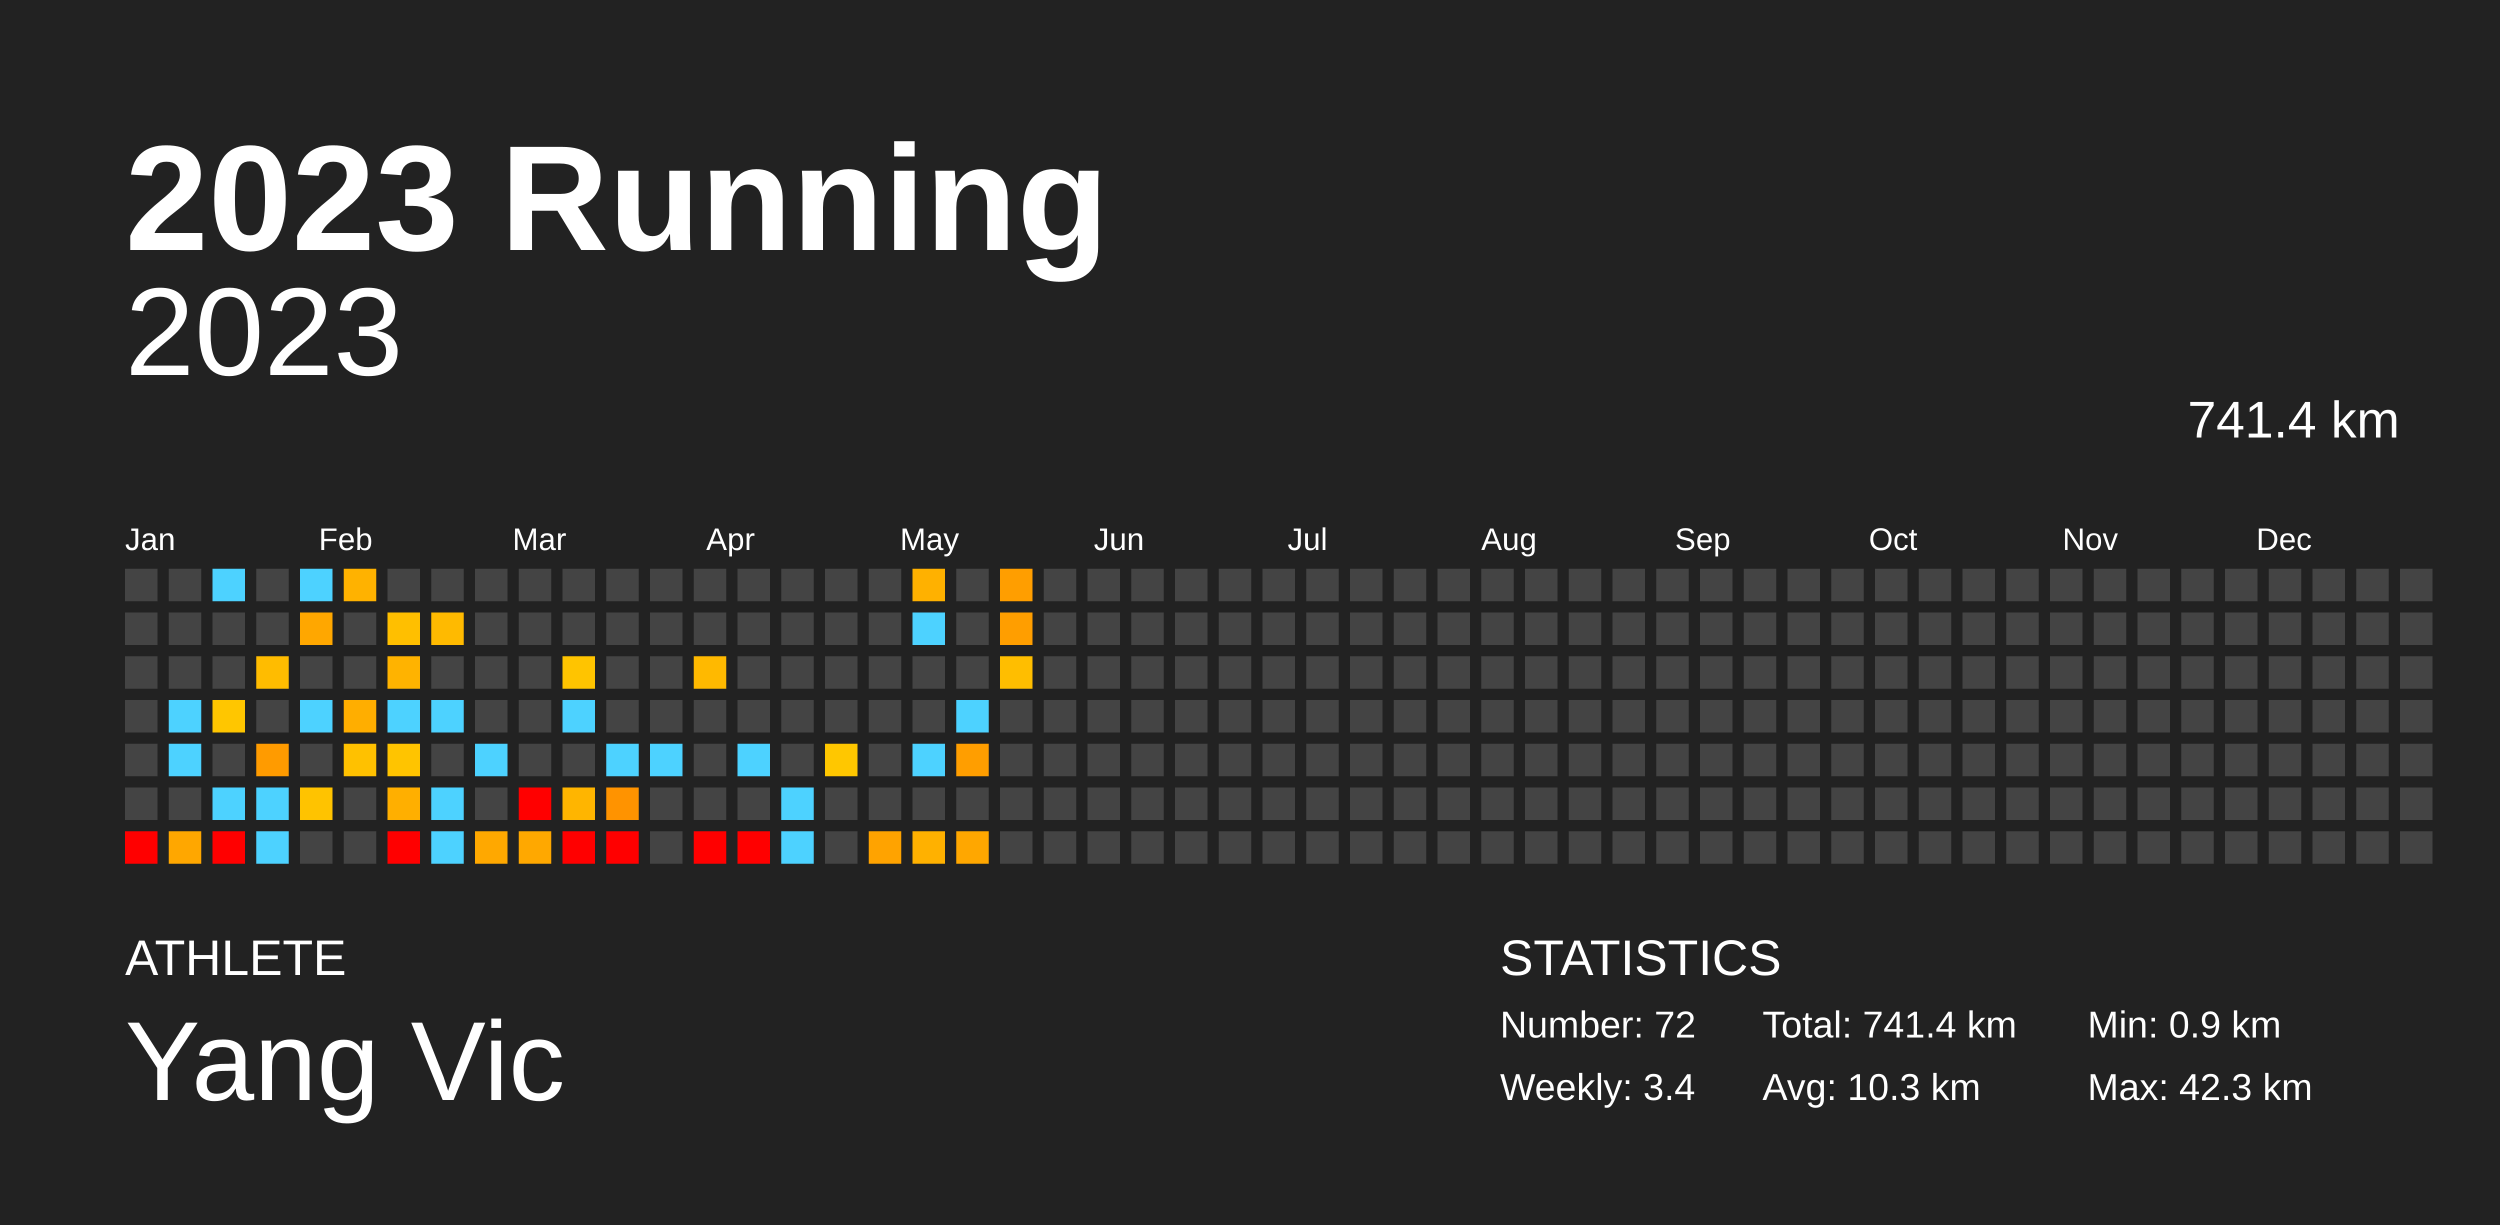
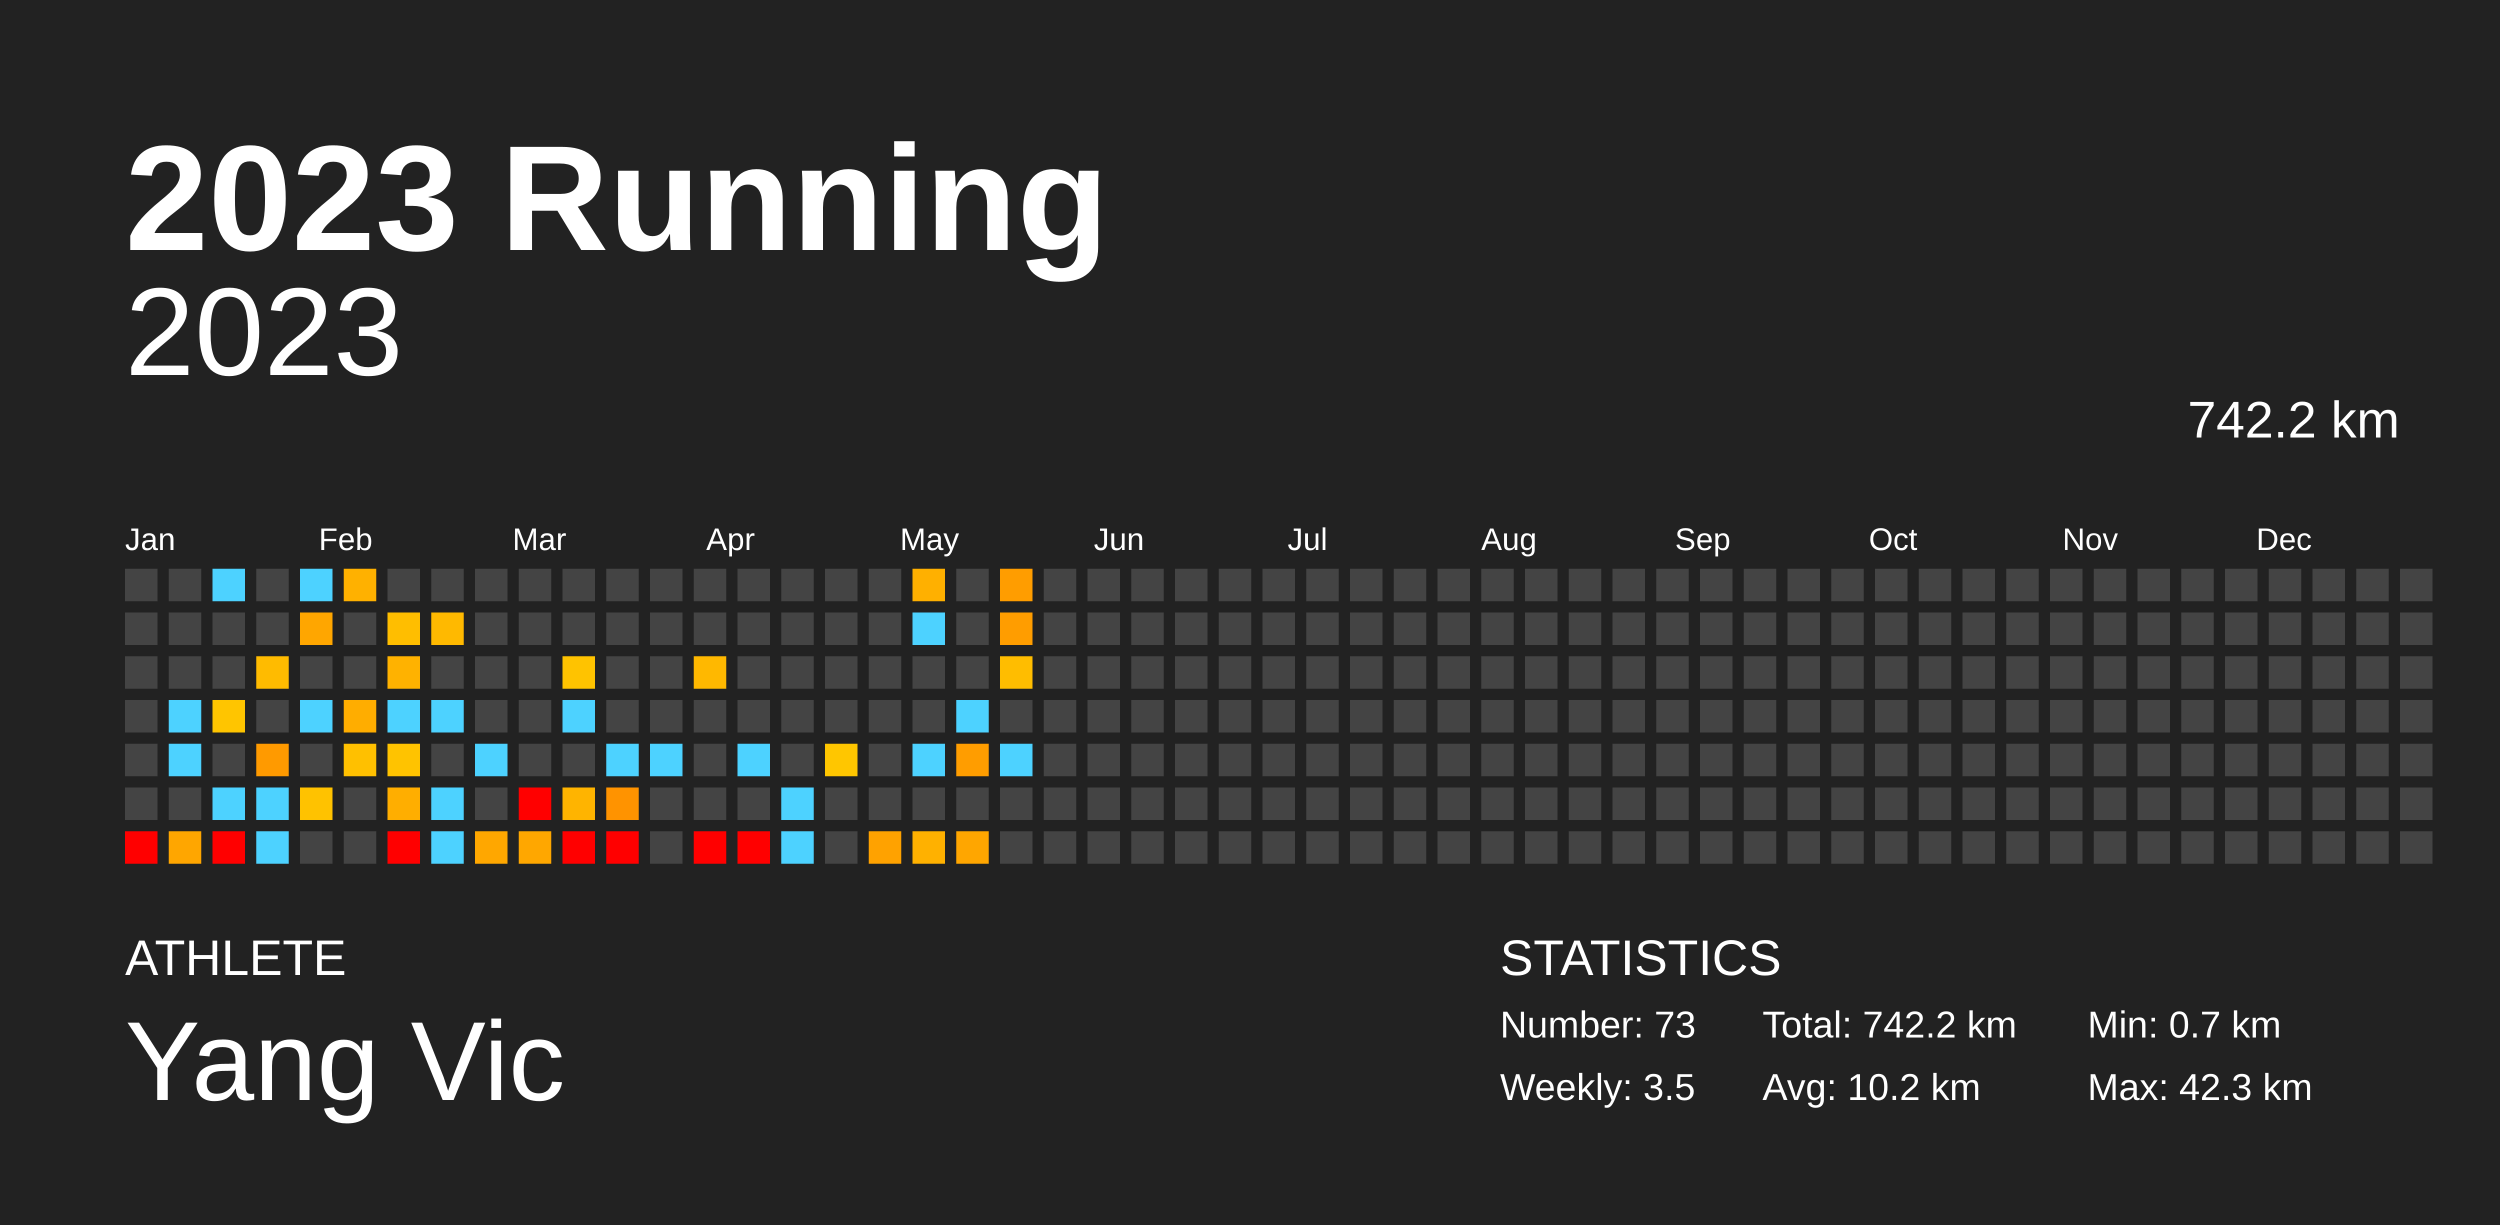
<svg xmlns="http://www.w3.org/2000/svg" baseProfile="full" height="98mm" version="1.1" viewBox="0,0,200,98" width="200mm">
  <defs />
  <rect fill="#222222" height="98" width="200" x="0" y="0" />
  <text fill="#FFFFFF" style="font-size:12px; font-family:Arial; font-weight:bold;" x="10" y="20">2023 Running</text>
  <text fill="#FFFFFF" style="font-size:4px; font-family:Arial" x="10" y="78">ATHLETE</text>
  <text fill="#FFFFFF" style="font-size:9px; font-family:Arial" x="10" y="88">Yang Vic</text>
  <text fill="#FFFFFF" style="font-size:4px; font-family:Arial" x="120" y="78">STATISTICS</text>
-   <text fill="#FFFFFF" style="font-size:3px; font-family:Arial" x="120" y="83">Number: 72</text>
-   <text fill="#FFFFFF" style="font-size:3px; font-family:Arial" x="120" y="88">Weekly: 3.4</text>
-   <text fill="#FFFFFF" style="font-size:3px; font-family:Arial" x="141" y="83">Total: 741.4 km</text>
-   <text fill="#FFFFFF" style="font-size:3px; font-family:Arial" x="141" y="88">Avg: 10.3 km</text>
-   <text fill="#FFFFFF" style="font-size:3px; font-family:Arial" x="167" y="83">Min: 0.9 km</text>
+   <text fill="#FFFFFF" style="font-size:3px; font-family:Arial" x="120" y="83">Number: 73</text>
+   <text fill="#FFFFFF" style="font-size:3px; font-family:Arial" x="120" y="88">Weekly: 3.5</text>
+   <text fill="#FFFFFF" style="font-size:3px; font-family:Arial" x="141" y="83">Total: 742.2 km</text>
+   <text fill="#FFFFFF" style="font-size:3px; font-family:Arial" x="141" y="88">Avg: 10.2 km</text>
+   <text fill="#FFFFFF" style="font-size:3px; font-family:Arial" x="167" y="83">Min: 0.7 km</text>
  <text fill="#FFFFFF" style="font-size:3px; font-family:Arial" x="167" y="88">Max: 42.3 km</text>
  <text alignment-baseline="hanging" fill="#FFFFFF" style="font-size:10.0px; font-family:Arial;" x="10" y="30">2023</text>
-   <text alignment-baseline="hanging" fill="#FFFFFF" style="font-size:4.125px; font-family:Arial;" x="175" y="35">741.4 km</text>
+   <text alignment-baseline="hanging" fill="#FFFFFF" style="font-size:4.125px; font-family:Arial;" x="175" y="35">742.2 km</text>
  <text fill="#FFFFFF" style="font-size:2.5px; font-family:Arial" x="10.0" y="44">Jan</text>
  <text fill="#FFFFFF" style="font-size:2.5px; font-family:Arial" x="25.5" y="44">Feb</text>
  <text fill="#FFFFFF" style="font-size:2.5px; font-family:Arial" x="41.0" y="44">Mar</text>
  <text fill="#FFFFFF" style="font-size:2.5px; font-family:Arial" x="56.5" y="44">Apr</text>
  <text fill="#FFFFFF" style="font-size:2.5px; font-family:Arial" x="72.0" y="44">May</text>
  <text fill="#FFFFFF" style="font-size:2.5px; font-family:Arial" x="87.5" y="44">Jun</text>
  <text fill="#FFFFFF" style="font-size:2.5px; font-family:Arial" x="103.0" y="44">Jul</text>
  <text fill="#FFFFFF" style="font-size:2.5px; font-family:Arial" x="118.5" y="44">Aug</text>
  <text fill="#FFFFFF" style="font-size:2.5px; font-family:Arial" x="134.0" y="44">Sep</text>
  <text fill="#FFFFFF" style="font-size:2.5px; font-family:Arial" x="149.5" y="44">Oct</text>
  <text fill="#FFFFFF" style="font-size:2.5px; font-family:Arial" x="165.0" y="44">Nov</text>
  <text fill="#FFFFFF" style="font-size:2.5px; font-family:Arial" x="180.5" y="44">Dec</text>
  <rect fill="#444444" height="2.6" width="2.6" x="10.0" y="45.5" />
  <rect fill="#444444" height="2.6" width="2.6" x="10.0" y="49.0" />
  <rect fill="#444444" height="2.6" width="2.6" x="10.0" y="52.5" />
  <rect fill="#444444" height="2.6" width="2.6" x="10.0" y="56.0" />
  <rect fill="#444444" height="2.6" width="2.6" x="10.0" y="59.5" />
  <rect fill="#444444" height="2.6" width="2.6" x="10.0" y="63.0" />
  <rect fill="red" height="2.6" width="2.6" x="10.0" y="66.5" />
  <rect fill="#444444" height="2.6" width="2.6" x="13.5" y="45.5" />
  <rect fill="#444444" height="2.6" width="2.6" x="13.5" y="49.0" />
  <rect fill="#444444" height="2.6" width="2.6" x="13.5" y="52.5" />
  <rect fill="#4dd2ff" height="2.6" width="2.6" x="13.5" y="56.0" />
  <rect fill="#4dd2ff" height="2.6" width="2.6" x="13.5" y="59.5" />
  <rect fill="#444444" height="2.6" width="2.6" x="13.5" y="63.0" />
-   <rect fill="#ffa700" height="2.6" width="2.6" x="13.5" y="66.5" />
+   <rect fill="#ffa600" height="2.6" width="2.6" x="13.5" y="66.5" />
  <rect fill="#4dd2ff" height="2.6" width="2.6" x="17.0" y="45.5" />
  <rect fill="#444444" height="2.6" width="2.6" x="17.0" y="49.0" />
  <rect fill="#444444" height="2.6" width="2.6" x="17.0" y="52.5" />
-   <rect fill="#ffc600" height="2.6" width="2.6" x="17.0" y="56.0" />
+   <rect fill="#ffc500" height="2.6" width="2.6" x="17.0" y="56.0" />
  <rect fill="#444444" height="2.6" width="2.6" x="17.0" y="59.5" />
  <rect fill="#4dd2ff" height="2.6" width="2.6" x="17.0" y="63.0" />
  <rect fill="red" height="2.6" width="2.6" x="17.0" y="66.5" />
  <rect fill="#444444" height="2.6" width="2.6" x="20.5" y="45.5" />
  <rect fill="#444444" height="2.6" width="2.6" x="20.5" y="49.0" />
-   <rect fill="#ffbc00" height="2.6" width="2.6" x="20.5" y="52.5" />
+   <rect fill="#ffbb00" height="2.6" width="2.6" x="20.5" y="52.5" />
  <rect fill="#444444" height="2.6" width="2.6" x="20.5" y="56.0" />
-   <rect fill="#ff9b00" height="2.6" width="2.6" x="20.5" y="59.5" />
+   <rect fill="#ff9a00" height="2.6" width="2.6" x="20.5" y="59.5" />
  <rect fill="#4dd2ff" height="2.6" width="2.6" x="20.5" y="63.0" />
  <rect fill="#4dd2ff" height="2.6" width="2.6" x="20.5" y="66.5" />
  <rect fill="#4dd2ff" height="2.6" width="2.6" x="24.0" y="45.5" />
-   <rect fill="#ffa700" height="2.6" width="2.6" x="24.0" y="49.0" />
+   <rect fill="#ffa600" height="2.6" width="2.6" x="24.0" y="49.0" />
  <rect fill="#444444" height="2.6" width="2.6" x="24.0" y="52.5" />
  <rect fill="#4dd2ff" height="2.6" width="2.6" x="24.0" y="56.0" />
  <rect fill="#444444" height="2.6" width="2.6" x="24.0" y="59.5" />
-   <rect fill="#ffc300" height="2.6" width="2.6" x="24.0" y="63.0" />
+   <rect fill="#ffc200" height="2.6" width="2.6" x="24.0" y="63.0" />
  <rect fill="#444444" height="2.6" width="2.6" x="24.0" y="66.5" />
-   <rect fill="#ffb200" height="2.6" width="2.6" x="27.5" y="45.5" />
+   <rect fill="#ffb100" height="2.6" width="2.6" x="27.5" y="45.5" />
  <rect fill="#444444" height="2.6" width="2.6" x="27.5" y="49.0" />
  <rect fill="#444444" height="2.6" width="2.6" x="27.5" y="52.5" />
-   <rect fill="#ffae00" height="2.6" width="2.6" x="27.5" y="56.0" />
-   <rect fill="#ffc100" height="2.6" width="2.6" x="27.5" y="59.5" />
+   <rect fill="#ffad00" height="2.6" width="2.6" x="27.5" y="56.0" />
+   <rect fill="#ffc000" height="2.6" width="2.6" x="27.5" y="59.5" />
  <rect fill="#444444" height="2.6" width="2.6" x="27.5" y="63.0" />
  <rect fill="#444444" height="2.6" width="2.6" x="27.5" y="66.5" />
  <rect fill="#444444" height="2.6" width="2.6" x="31.0" y="45.5" />
-   <rect fill="#ffbf00" height="2.6" width="2.6" x="31.0" y="49.0" />
-   <rect fill="#ffb300" height="2.6" width="2.6" x="31.0" y="52.5" />
+   <rect fill="#ffbe00" height="2.6" width="2.6" x="31.0" y="49.0" />
+   <rect fill="#ffb200" height="2.6" width="2.6" x="31.0" y="52.5" />
  <rect fill="#4dd2ff" height="2.6" width="2.6" x="31.0" y="56.0" />
-   <rect fill="#ffc400" height="2.6" width="2.6" x="31.0" y="59.5" />
-   <rect fill="#ffaf00" height="2.6" width="2.6" x="31.0" y="63.0" />
+   <rect fill="#ffc300" height="2.6" width="2.6" x="31.0" y="59.5" />
+   <rect fill="#ffae00" height="2.6" width="2.6" x="31.0" y="63.0" />
  <rect fill="red" height="2.6" width="2.6" x="31.0" y="66.5" />
  <rect fill="#444444" height="2.6" width="2.6" x="34.5" y="45.5" />
-   <rect fill="#ffba00" height="2.6" width="2.6" x="34.5" y="49.0" />
+   <rect fill="#ffb900" height="2.6" width="2.6" x="34.5" y="49.0" />
  <rect fill="#444444" height="2.6" width="2.6" x="34.5" y="52.5" />
  <rect fill="#4dd2ff" height="2.6" width="2.6" x="34.5" y="56.0" />
  <rect fill="#444444" height="2.6" width="2.6" x="34.5" y="59.5" />
  <rect fill="#4dd2ff" height="2.6" width="2.6" x="34.5" y="63.0" />
  <rect fill="#4dd2ff" height="2.6" width="2.6" x="34.5" y="66.5" />
  <rect fill="#444444" height="2.6" width="2.6" x="38.0" y="45.5" />
  <rect fill="#444444" height="2.6" width="2.6" x="38.0" y="49.0" />
  <rect fill="#444444" height="2.6" width="2.6" x="38.0" y="52.5" />
  <rect fill="#444444" height="2.6" width="2.6" x="38.0" y="56.0" />
  <rect fill="#4dd2ff" height="2.6" width="2.6" x="38.0" y="59.5" />
  <rect fill="#444444" height="2.6" width="2.6" x="38.0" y="63.0" />
-   <rect fill="#ffa800" height="2.6" width="2.6" x="38.0" y="66.5" />
+   <rect fill="#ffa700" height="2.6" width="2.6" x="38.0" y="66.5" />
  <rect fill="#444444" height="2.6" width="2.6" x="41.5" y="45.5" />
  <rect fill="#444444" height="2.6" width="2.6" x="41.5" y="49.0" />
  <rect fill="#444444" height="2.6" width="2.6" x="41.5" y="52.5" />
  <rect fill="#444444" height="2.6" width="2.6" x="41.5" y="56.0" />
  <rect fill="#444444" height="2.6" width="2.6" x="41.5" y="59.5" />
  <rect fill="red" height="2.6" width="2.6" x="41.5" y="63.0" />
-   <rect fill="#ffa800" height="2.6" width="2.6" x="41.5" y="66.5" />
+   <rect fill="#ffa700" height="2.6" width="2.6" x="41.5" y="66.5" />
  <rect fill="#444444" height="2.6" width="2.6" x="45.0" y="45.5" />
  <rect fill="#444444" height="2.6" width="2.6" x="45.0" y="49.0" />
-   <rect fill="#ffc400" height="2.6" width="2.6" x="45.0" y="52.5" />
+   <rect fill="#ffc300" height="2.6" width="2.6" x="45.0" y="52.5" />
  <rect fill="#4dd2ff" height="2.6" width="2.6" x="45.0" y="56.0" />
  <rect fill="#444444" height="2.6" width="2.6" x="45.0" y="59.5" />
-   <rect fill="#ffb500" height="2.6" width="2.6" x="45.0" y="63.0" />
+   <rect fill="#ffb400" height="2.6" width="2.6" x="45.0" y="63.0" />
  <rect fill="red" height="2.6" width="2.6" x="45.0" y="66.5" />
  <rect fill="#444444" height="2.6" width="2.6" x="48.5" y="45.5" />
  <rect fill="#444444" height="2.6" width="2.6" x="48.5" y="49.0" />
  <rect fill="#444444" height="2.6" width="2.6" x="48.5" y="52.5" />
  <rect fill="#444444" height="2.6" width="2.6" x="48.5" y="56.0" />
  <rect fill="#4dd2ff" height="2.6" width="2.6" x="48.5" y="59.5" />
  <rect fill="#ff9300" height="2.6" width="2.6" x="48.5" y="63.0" />
  <rect fill="red" height="2.6" width="2.6" x="48.5" y="66.5" />
  <rect fill="#444444" height="2.6" width="2.6" x="52.0" y="45.5" />
  <rect fill="#444444" height="2.6" width="2.6" x="52.0" y="49.0" />
  <rect fill="#444444" height="2.6" width="2.6" x="52.0" y="52.5" />
  <rect fill="#444444" height="2.6" width="2.6" x="52.0" y="56.0" />
  <rect fill="#4dd2ff" height="2.6" width="2.6" x="52.0" y="59.5" />
  <rect fill="#444444" height="2.6" width="2.6" x="52.0" y="63.0" />
  <rect fill="#444444" height="2.6" width="2.6" x="52.0" y="66.5" />
  <rect fill="#444444" height="2.6" width="2.6" x="55.5" y="45.5" />
  <rect fill="#444444" height="2.6" width="2.6" x="55.5" y="49.0" />
-   <rect fill="#ffb900" height="2.6" width="2.6" x="55.5" y="52.5" />
+   <rect fill="#ffb800" height="2.6" width="2.6" x="55.5" y="52.5" />
  <rect fill="#444444" height="2.6" width="2.6" x="55.5" y="56.0" />
  <rect fill="#444444" height="2.6" width="2.6" x="55.5" y="59.5" />
  <rect fill="#444444" height="2.6" width="2.6" x="55.5" y="63.0" />
  <rect fill="red" height="2.6" width="2.6" x="55.5" y="66.5" />
  <rect fill="#444444" height="2.6" width="2.6" x="59.0" y="45.5" />
  <rect fill="#444444" height="2.6" width="2.6" x="59.0" y="49.0" />
  <rect fill="#444444" height="2.6" width="2.6" x="59.0" y="52.5" />
  <rect fill="#444444" height="2.6" width="2.6" x="59.0" y="56.0" />
  <rect fill="#4dd2ff" height="2.6" width="2.6" x="59.0" y="59.5" />
  <rect fill="#444444" height="2.6" width="2.6" x="59.0" y="63.0" />
  <rect fill="red" height="2.6" width="2.6" x="59.0" y="66.5" />
  <rect fill="#444444" height="2.6" width="2.6" x="62.5" y="45.5" />
  <rect fill="#444444" height="2.6" width="2.6" x="62.5" y="49.0" />
  <rect fill="#444444" height="2.6" width="2.6" x="62.5" y="52.5" />
  <rect fill="#444444" height="2.6" width="2.6" x="62.5" y="56.0" />
  <rect fill="#444444" height="2.6" width="2.6" x="62.5" y="59.5" />
  <rect fill="#4dd2ff" height="2.6" width="2.6" x="62.5" y="63.0" />
  <rect fill="#4dd2ff" height="2.6" width="2.6" x="62.5" y="66.5" />
  <rect fill="#444444" height="2.6" width="2.6" x="66.0" y="45.5" />
  <rect fill="#444444" height="2.6" width="2.6" x="66.0" y="49.0" />
  <rect fill="#444444" height="2.6" width="2.6" x="66.0" y="52.5" />
  <rect fill="#444444" height="2.6" width="2.6" x="66.0" y="56.0" />
-   <rect fill="#ffc700" height="2.6" width="2.6" x="66.0" y="59.5" />
+   <rect fill="#ffc600" height="2.6" width="2.6" x="66.0" y="59.5" />
  <rect fill="#444444" height="2.6" width="2.6" x="66.0" y="63.0" />
  <rect fill="#444444" height="2.6" width="2.6" x="66.0" y="66.5" />
  <rect fill="#444444" height="2.6" width="2.6" x="69.5" y="45.5" />
  <rect fill="#444444" height="2.6" width="2.6" x="69.5" y="49.0" />
  <rect fill="#444444" height="2.6" width="2.6" x="69.5" y="52.5" />
  <rect fill="#444444" height="2.6" width="2.6" x="69.5" y="56.0" />
  <rect fill="#444444" height="2.6" width="2.6" x="69.5" y="59.5" />
  <rect fill="#444444" height="2.6" width="2.6" x="69.5" y="63.0" />
-   <rect fill="#ffa300" height="2.6" width="2.6" x="69.5" y="66.5" />
-   <rect fill="#ffb100" height="2.6" width="2.6" x="73.0" y="45.5" />
+   <rect fill="#ffa200" height="2.6" width="2.6" x="69.5" y="66.5" />
+   <rect fill="#ffb000" height="2.6" width="2.6" x="73.0" y="45.5" />
  <rect fill="#4dd2ff" height="2.6" width="2.6" x="73.0" y="49.0" />
  <rect fill="#444444" height="2.6" width="2.6" x="73.0" y="52.5" />
  <rect fill="#444444" height="2.6" width="2.6" x="73.0" y="56.0" />
  <rect fill="#4dd2ff" height="2.6" width="2.6" x="73.0" y="59.5" />
  <rect fill="#444444" height="2.6" width="2.6" x="73.0" y="63.0" />
  <rect fill="#ffb100" height="2.6" width="2.6" x="73.0" y="66.5" />
  <rect fill="#444444" height="2.6" width="2.6" x="76.5" y="45.5" />
  <rect fill="#444444" height="2.6" width="2.6" x="76.5" y="49.0" />
  <rect fill="#444444" height="2.6" width="2.6" x="76.5" y="52.5" />
  <rect fill="#4dd2ff" height="2.6" width="2.6" x="76.5" y="56.0" />
-   <rect fill="#ff9e00" height="2.6" width="2.6" x="76.5" y="59.5" />
+   <rect fill="#ff9d00" height="2.6" width="2.6" x="76.5" y="59.5" />
  <rect fill="#444444" height="2.6" width="2.6" x="76.5" y="63.0" />
-   <rect fill="#ffa700" height="2.6" width="2.6" x="76.5" y="66.5" />
-   <rect fill="#ff9e00" height="2.6" width="2.6" x="80.0" y="45.5" />
-   <rect fill="#ff9e00" height="2.6" width="2.6" x="80.0" y="49.0" />
-   <rect fill="#ffbe00" height="2.6" width="2.6" x="80.0" y="52.5" />
+   <rect fill="#ffa600" height="2.6" width="2.6" x="76.5" y="66.5" />
+   <rect fill="#ff9d00" height="2.6" width="2.6" x="80.0" y="45.5" />
+   <rect fill="#ff9d00" height="2.6" width="2.6" x="80.0" y="49.0" />
+   <rect fill="#ffbd00" height="2.6" width="2.6" x="80.0" y="52.5" />
  <rect fill="#444444" height="2.6" width="2.6" x="80.0" y="56.0" />
-   <rect fill="#444444" height="2.6" width="2.6" x="80.0" y="59.5" />
+   <rect fill="#4dd2ff" height="2.6" width="2.6" x="80.0" y="59.5" />
  <rect fill="#444444" height="2.6" width="2.6" x="80.0" y="63.0" />
  <rect fill="#444444" height="2.6" width="2.6" x="80.0" y="66.5" />
  <rect fill="#444444" height="2.6" width="2.6" x="83.5" y="45.5" />
  <rect fill="#444444" height="2.6" width="2.6" x="83.5" y="49.0" />
  <rect fill="#444444" height="2.6" width="2.6" x="83.5" y="52.5" />
  <rect fill="#444444" height="2.6" width="2.6" x="83.5" y="56.0" />
  <rect fill="#444444" height="2.6" width="2.6" x="83.5" y="59.5" />
  <rect fill="#444444" height="2.6" width="2.6" x="83.5" y="63.0" />
  <rect fill="#444444" height="2.6" width="2.6" x="83.5" y="66.5" />
  <rect fill="#444444" height="2.6" width="2.6" x="87.0" y="45.5" />
  <rect fill="#444444" height="2.6" width="2.6" x="87.0" y="49.0" />
  <rect fill="#444444" height="2.6" width="2.6" x="87.0" y="52.5" />
  <rect fill="#444444" height="2.6" width="2.6" x="87.0" y="56.0" />
  <rect fill="#444444" height="2.6" width="2.6" x="87.0" y="59.5" />
  <rect fill="#444444" height="2.6" width="2.6" x="87.0" y="63.0" />
  <rect fill="#444444" height="2.6" width="2.6" x="87.0" y="66.5" />
  <rect fill="#444444" height="2.6" width="2.6" x="90.5" y="45.5" />
  <rect fill="#444444" height="2.6" width="2.6" x="90.5" y="49.0" />
  <rect fill="#444444" height="2.6" width="2.6" x="90.5" y="52.5" />
  <rect fill="#444444" height="2.6" width="2.6" x="90.5" y="56.0" />
  <rect fill="#444444" height="2.6" width="2.6" x="90.5" y="59.5" />
  <rect fill="#444444" height="2.6" width="2.6" x="90.5" y="63.0" />
  <rect fill="#444444" height="2.6" width="2.6" x="90.5" y="66.5" />
  <rect fill="#444444" height="2.6" width="2.6" x="94.0" y="45.5" />
  <rect fill="#444444" height="2.6" width="2.6" x="94.0" y="49.0" />
  <rect fill="#444444" height="2.6" width="2.6" x="94.0" y="52.5" />
  <rect fill="#444444" height="2.6" width="2.6" x="94.0" y="56.0" />
  <rect fill="#444444" height="2.6" width="2.6" x="94.0" y="59.5" />
  <rect fill="#444444" height="2.6" width="2.6" x="94.0" y="63.0" />
  <rect fill="#444444" height="2.6" width="2.6" x="94.0" y="66.5" />
  <rect fill="#444444" height="2.6" width="2.6" x="97.5" y="45.5" />
  <rect fill="#444444" height="2.6" width="2.6" x="97.5" y="49.0" />
  <rect fill="#444444" height="2.6" width="2.6" x="97.5" y="52.5" />
  <rect fill="#444444" height="2.6" width="2.6" x="97.5" y="56.0" />
  <rect fill="#444444" height="2.6" width="2.6" x="97.5" y="59.5" />
  <rect fill="#444444" height="2.6" width="2.6" x="97.5" y="63.0" />
  <rect fill="#444444" height="2.6" width="2.6" x="97.5" y="66.5" />
  <rect fill="#444444" height="2.6" width="2.6" x="101.0" y="45.5" />
  <rect fill="#444444" height="2.6" width="2.6" x="101.0" y="49.0" />
  <rect fill="#444444" height="2.6" width="2.6" x="101.0" y="52.5" />
  <rect fill="#444444" height="2.6" width="2.6" x="101.0" y="56.0" />
  <rect fill="#444444" height="2.6" width="2.6" x="101.0" y="59.5" />
  <rect fill="#444444" height="2.6" width="2.6" x="101.0" y="63.0" />
  <rect fill="#444444" height="2.6" width="2.6" x="101.0" y="66.5" />
  <rect fill="#444444" height="2.6" width="2.6" x="104.5" y="45.5" />
  <rect fill="#444444" height="2.6" width="2.6" x="104.5" y="49.0" />
  <rect fill="#444444" height="2.6" width="2.6" x="104.5" y="52.5" />
  <rect fill="#444444" height="2.6" width="2.6" x="104.5" y="56.0" />
  <rect fill="#444444" height="2.6" width="2.6" x="104.5" y="59.5" />
  <rect fill="#444444" height="2.6" width="2.6" x="104.5" y="63.0" />
  <rect fill="#444444" height="2.6" width="2.6" x="104.5" y="66.5" />
  <rect fill="#444444" height="2.6" width="2.6" x="108.0" y="45.5" />
  <rect fill="#444444" height="2.6" width="2.6" x="108.0" y="49.0" />
  <rect fill="#444444" height="2.6" width="2.6" x="108.0" y="52.5" />
  <rect fill="#444444" height="2.6" width="2.6" x="108.0" y="56.0" />
  <rect fill="#444444" height="2.6" width="2.6" x="108.0" y="59.5" />
  <rect fill="#444444" height="2.6" width="2.6" x="108.0" y="63.0" />
  <rect fill="#444444" height="2.6" width="2.6" x="108.0" y="66.5" />
  <rect fill="#444444" height="2.6" width="2.6" x="111.5" y="45.5" />
  <rect fill="#444444" height="2.6" width="2.6" x="111.5" y="49.0" />
  <rect fill="#444444" height="2.6" width="2.6" x="111.5" y="52.5" />
  <rect fill="#444444" height="2.6" width="2.6" x="111.5" y="56.0" />
  <rect fill="#444444" height="2.6" width="2.6" x="111.5" y="59.5" />
  <rect fill="#444444" height="2.6" width="2.6" x="111.5" y="63.0" />
  <rect fill="#444444" height="2.6" width="2.6" x="111.5" y="66.5" />
  <rect fill="#444444" height="2.6" width="2.6" x="115.0" y="45.5" />
  <rect fill="#444444" height="2.6" width="2.6" x="115.0" y="49.0" />
  <rect fill="#444444" height="2.6" width="2.6" x="115.0" y="52.5" />
  <rect fill="#444444" height="2.6" width="2.6" x="115.0" y="56.0" />
  <rect fill="#444444" height="2.6" width="2.6" x="115.0" y="59.5" />
  <rect fill="#444444" height="2.6" width="2.6" x="115.0" y="63.0" />
  <rect fill="#444444" height="2.6" width="2.6" x="115.0" y="66.5" />
  <rect fill="#444444" height="2.6" width="2.6" x="118.5" y="45.5" />
  <rect fill="#444444" height="2.6" width="2.6" x="118.5" y="49.0" />
  <rect fill="#444444" height="2.6" width="2.6" x="118.5" y="52.5" />
  <rect fill="#444444" height="2.6" width="2.6" x="118.5" y="56.0" />
  <rect fill="#444444" height="2.6" width="2.6" x="118.5" y="59.5" />
  <rect fill="#444444" height="2.6" width="2.6" x="118.5" y="63.0" />
  <rect fill="#444444" height="2.6" width="2.6" x="118.5" y="66.5" />
  <rect fill="#444444" height="2.6" width="2.6" x="122.0" y="45.5" />
  <rect fill="#444444" height="2.6" width="2.6" x="122.0" y="49.0" />
  <rect fill="#444444" height="2.6" width="2.6" x="122.0" y="52.5" />
  <rect fill="#444444" height="2.6" width="2.6" x="122.0" y="56.0" />
  <rect fill="#444444" height="2.6" width="2.6" x="122.0" y="59.5" />
  <rect fill="#444444" height="2.6" width="2.6" x="122.0" y="63.0" />
  <rect fill="#444444" height="2.6" width="2.6" x="122.0" y="66.5" />
  <rect fill="#444444" height="2.6" width="2.6" x="125.5" y="45.5" />
  <rect fill="#444444" height="2.6" width="2.6" x="125.5" y="49.0" />
  <rect fill="#444444" height="2.6" width="2.6" x="125.5" y="52.5" />
  <rect fill="#444444" height="2.6" width="2.6" x="125.5" y="56.0" />
  <rect fill="#444444" height="2.6" width="2.6" x="125.5" y="59.5" />
  <rect fill="#444444" height="2.6" width="2.6" x="125.5" y="63.0" />
  <rect fill="#444444" height="2.6" width="2.6" x="125.5" y="66.5" />
  <rect fill="#444444" height="2.6" width="2.6" x="129.0" y="45.5" />
  <rect fill="#444444" height="2.6" width="2.6" x="129.0" y="49.0" />
  <rect fill="#444444" height="2.6" width="2.6" x="129.0" y="52.5" />
  <rect fill="#444444" height="2.6" width="2.6" x="129.0" y="56.0" />
  <rect fill="#444444" height="2.6" width="2.6" x="129.0" y="59.5" />
  <rect fill="#444444" height="2.6" width="2.6" x="129.0" y="63.0" />
  <rect fill="#444444" height="2.6" width="2.6" x="129.0" y="66.5" />
  <rect fill="#444444" height="2.6" width="2.6" x="132.5" y="45.5" />
  <rect fill="#444444" height="2.6" width="2.6" x="132.5" y="49.0" />
  <rect fill="#444444" height="2.6" width="2.6" x="132.5" y="52.5" />
  <rect fill="#444444" height="2.6" width="2.6" x="132.5" y="56.0" />
  <rect fill="#444444" height="2.6" width="2.6" x="132.5" y="59.5" />
  <rect fill="#444444" height="2.6" width="2.6" x="132.5" y="63.0" />
  <rect fill="#444444" height="2.6" width="2.6" x="132.5" y="66.5" />
  <rect fill="#444444" height="2.6" width="2.6" x="136.0" y="45.5" />
  <rect fill="#444444" height="2.6" width="2.6" x="136.0" y="49.0" />
  <rect fill="#444444" height="2.6" width="2.6" x="136.0" y="52.5" />
  <rect fill="#444444" height="2.6" width="2.6" x="136.0" y="56.0" />
  <rect fill="#444444" height="2.6" width="2.6" x="136.0" y="59.5" />
  <rect fill="#444444" height="2.6" width="2.6" x="136.0" y="63.0" />
  <rect fill="#444444" height="2.6" width="2.6" x="136.0" y="66.5" />
  <rect fill="#444444" height="2.6" width="2.6" x="139.5" y="45.5" />
  <rect fill="#444444" height="2.6" width="2.6" x="139.5" y="49.0" />
  <rect fill="#444444" height="2.6" width="2.6" x="139.5" y="52.5" />
  <rect fill="#444444" height="2.6" width="2.6" x="139.5" y="56.0" />
  <rect fill="#444444" height="2.6" width="2.6" x="139.5" y="59.5" />
  <rect fill="#444444" height="2.6" width="2.6" x="139.5" y="63.0" />
  <rect fill="#444444" height="2.6" width="2.6" x="139.5" y="66.5" />
  <rect fill="#444444" height="2.6" width="2.6" x="143.0" y="45.5" />
  <rect fill="#444444" height="2.6" width="2.6" x="143.0" y="49.0" />
  <rect fill="#444444" height="2.6" width="2.6" x="143.0" y="52.5" />
  <rect fill="#444444" height="2.6" width="2.6" x="143.0" y="56.0" />
  <rect fill="#444444" height="2.6" width="2.6" x="143.0" y="59.5" />
  <rect fill="#444444" height="2.6" width="2.6" x="143.0" y="63.0" />
  <rect fill="#444444" height="2.6" width="2.6" x="143.0" y="66.5" />
  <rect fill="#444444" height="2.6" width="2.6" x="146.5" y="45.5" />
  <rect fill="#444444" height="2.6" width="2.6" x="146.5" y="49.0" />
  <rect fill="#444444" height="2.6" width="2.6" x="146.5" y="52.5" />
  <rect fill="#444444" height="2.6" width="2.6" x="146.5" y="56.0" />
  <rect fill="#444444" height="2.6" width="2.6" x="146.5" y="59.5" />
  <rect fill="#444444" height="2.6" width="2.6" x="146.5" y="63.0" />
  <rect fill="#444444" height="2.6" width="2.6" x="146.5" y="66.5" />
  <rect fill="#444444" height="2.6" width="2.6" x="150.0" y="45.5" />
  <rect fill="#444444" height="2.6" width="2.6" x="150.0" y="49.0" />
  <rect fill="#444444" height="2.6" width="2.6" x="150.0" y="52.5" />
  <rect fill="#444444" height="2.6" width="2.6" x="150.0" y="56.0" />
  <rect fill="#444444" height="2.6" width="2.6" x="150.0" y="59.5" />
  <rect fill="#444444" height="2.6" width="2.6" x="150.0" y="63.0" />
  <rect fill="#444444" height="2.6" width="2.6" x="150.0" y="66.5" />
  <rect fill="#444444" height="2.6" width="2.6" x="153.5" y="45.5" />
  <rect fill="#444444" height="2.6" width="2.6" x="153.5" y="49.0" />
  <rect fill="#444444" height="2.6" width="2.6" x="153.5" y="52.5" />
  <rect fill="#444444" height="2.6" width="2.6" x="153.5" y="56.0" />
  <rect fill="#444444" height="2.6" width="2.6" x="153.5" y="59.5" />
  <rect fill="#444444" height="2.6" width="2.6" x="153.5" y="63.0" />
  <rect fill="#444444" height="2.6" width="2.6" x="153.5" y="66.5" />
  <rect fill="#444444" height="2.6" width="2.6" x="157.0" y="45.5" />
  <rect fill="#444444" height="2.6" width="2.6" x="157.0" y="49.0" />
  <rect fill="#444444" height="2.6" width="2.6" x="157.0" y="52.5" />
  <rect fill="#444444" height="2.6" width="2.6" x="157.0" y="56.0" />
  <rect fill="#444444" height="2.6" width="2.6" x="157.0" y="59.5" />
  <rect fill="#444444" height="2.6" width="2.6" x="157.0" y="63.0" />
  <rect fill="#444444" height="2.6" width="2.6" x="157.0" y="66.5" />
  <rect fill="#444444" height="2.6" width="2.6" x="160.5" y="45.5" />
  <rect fill="#444444" height="2.6" width="2.6" x="160.5" y="49.0" />
  <rect fill="#444444" height="2.6" width="2.6" x="160.5" y="52.5" />
  <rect fill="#444444" height="2.6" width="2.6" x="160.5" y="56.0" />
  <rect fill="#444444" height="2.6" width="2.6" x="160.5" y="59.5" />
  <rect fill="#444444" height="2.6" width="2.6" x="160.5" y="63.0" />
  <rect fill="#444444" height="2.6" width="2.6" x="160.5" y="66.5" />
  <rect fill="#444444" height="2.6" width="2.6" x="164.0" y="45.5" />
  <rect fill="#444444" height="2.6" width="2.6" x="164.0" y="49.0" />
  <rect fill="#444444" height="2.6" width="2.6" x="164.0" y="52.5" />
  <rect fill="#444444" height="2.6" width="2.6" x="164.0" y="56.0" />
  <rect fill="#444444" height="2.6" width="2.6" x="164.0" y="59.5" />
  <rect fill="#444444" height="2.6" width="2.6" x="164.0" y="63.0" />
  <rect fill="#444444" height="2.6" width="2.6" x="164.0" y="66.5" />
  <rect fill="#444444" height="2.6" width="2.6" x="167.5" y="45.5" />
  <rect fill="#444444" height="2.6" width="2.6" x="167.5" y="49.0" />
  <rect fill="#444444" height="2.6" width="2.6" x="167.5" y="52.5" />
  <rect fill="#444444" height="2.6" width="2.6" x="167.5" y="56.0" />
  <rect fill="#444444" height="2.6" width="2.6" x="167.5" y="59.5" />
  <rect fill="#444444" height="2.6" width="2.6" x="167.5" y="63.0" />
  <rect fill="#444444" height="2.6" width="2.6" x="167.5" y="66.5" />
  <rect fill="#444444" height="2.6" width="2.6" x="171.0" y="45.5" />
  <rect fill="#444444" height="2.6" width="2.6" x="171.0" y="49.0" />
  <rect fill="#444444" height="2.6" width="2.6" x="171.0" y="52.5" />
  <rect fill="#444444" height="2.6" width="2.6" x="171.0" y="56.0" />
  <rect fill="#444444" height="2.6" width="2.6" x="171.0" y="59.5" />
  <rect fill="#444444" height="2.6" width="2.6" x="171.0" y="63.0" />
  <rect fill="#444444" height="2.6" width="2.6" x="171.0" y="66.5" />
  <rect fill="#444444" height="2.6" width="2.6" x="174.5" y="45.5" />
  <rect fill="#444444" height="2.6" width="2.6" x="174.5" y="49.0" />
  <rect fill="#444444" height="2.6" width="2.6" x="174.5" y="52.5" />
  <rect fill="#444444" height="2.6" width="2.6" x="174.5" y="56.0" />
  <rect fill="#444444" height="2.6" width="2.6" x="174.5" y="59.5" />
  <rect fill="#444444" height="2.6" width="2.6" x="174.5" y="63.0" />
  <rect fill="#444444" height="2.6" width="2.6" x="174.5" y="66.5" />
  <rect fill="#444444" height="2.6" width="2.6" x="178.0" y="45.5" />
  <rect fill="#444444" height="2.6" width="2.6" x="178.0" y="49.0" />
  <rect fill="#444444" height="2.6" width="2.6" x="178.0" y="52.5" />
  <rect fill="#444444" height="2.6" width="2.6" x="178.0" y="56.0" />
  <rect fill="#444444" height="2.6" width="2.6" x="178.0" y="59.5" />
  <rect fill="#444444" height="2.6" width="2.6" x="178.0" y="63.0" />
  <rect fill="#444444" height="2.6" width="2.6" x="178.0" y="66.5" />
  <rect fill="#444444" height="2.6" width="2.6" x="181.5" y="45.5" />
  <rect fill="#444444" height="2.6" width="2.6" x="181.5" y="49.0" />
  <rect fill="#444444" height="2.6" width="2.6" x="181.5" y="52.5" />
  <rect fill="#444444" height="2.6" width="2.6" x="181.5" y="56.0" />
  <rect fill="#444444" height="2.6" width="2.6" x="181.5" y="59.5" />
  <rect fill="#444444" height="2.6" width="2.6" x="181.5" y="63.0" />
  <rect fill="#444444" height="2.6" width="2.6" x="181.5" y="66.5" />
  <rect fill="#444444" height="2.6" width="2.6" x="185.0" y="45.5" />
  <rect fill="#444444" height="2.6" width="2.6" x="185.0" y="49.0" />
  <rect fill="#444444" height="2.6" width="2.6" x="185.0" y="52.5" />
  <rect fill="#444444" height="2.6" width="2.6" x="185.0" y="56.0" />
  <rect fill="#444444" height="2.6" width="2.6" x="185.0" y="59.5" />
  <rect fill="#444444" height="2.6" width="2.6" x="185.0" y="63.0" />
  <rect fill="#444444" height="2.6" width="2.6" x="185.0" y="66.5" />
  <rect fill="#444444" height="2.6" width="2.6" x="188.5" y="45.5" />
  <rect fill="#444444" height="2.6" width="2.6" x="188.5" y="49.0" />
  <rect fill="#444444" height="2.6" width="2.6" x="188.5" y="52.5" />
  <rect fill="#444444" height="2.6" width="2.6" x="188.5" y="56.0" />
  <rect fill="#444444" height="2.6" width="2.6" x="188.5" y="59.5" />
  <rect fill="#444444" height="2.6" width="2.6" x="188.5" y="63.0" />
  <rect fill="#444444" height="2.6" width="2.6" x="188.5" y="66.5" />
  <rect fill="#444444" height="2.6" width="2.6" x="192.0" y="45.5" />
  <rect fill="#444444" height="2.6" width="2.6" x="192.0" y="49.0" />
  <rect fill="#444444" height="2.6" width="2.6" x="192.0" y="52.5" />
  <rect fill="#444444" height="2.6" width="2.6" x="192.0" y="56.0" />
  <rect fill="#444444" height="2.6" width="2.6" x="192.0" y="59.5" />
  <rect fill="#444444" height="2.6" width="2.6" x="192.0" y="63.0" />
  <rect fill="#444444" height="2.6" width="2.6" x="192.0" y="66.5" />
</svg>
